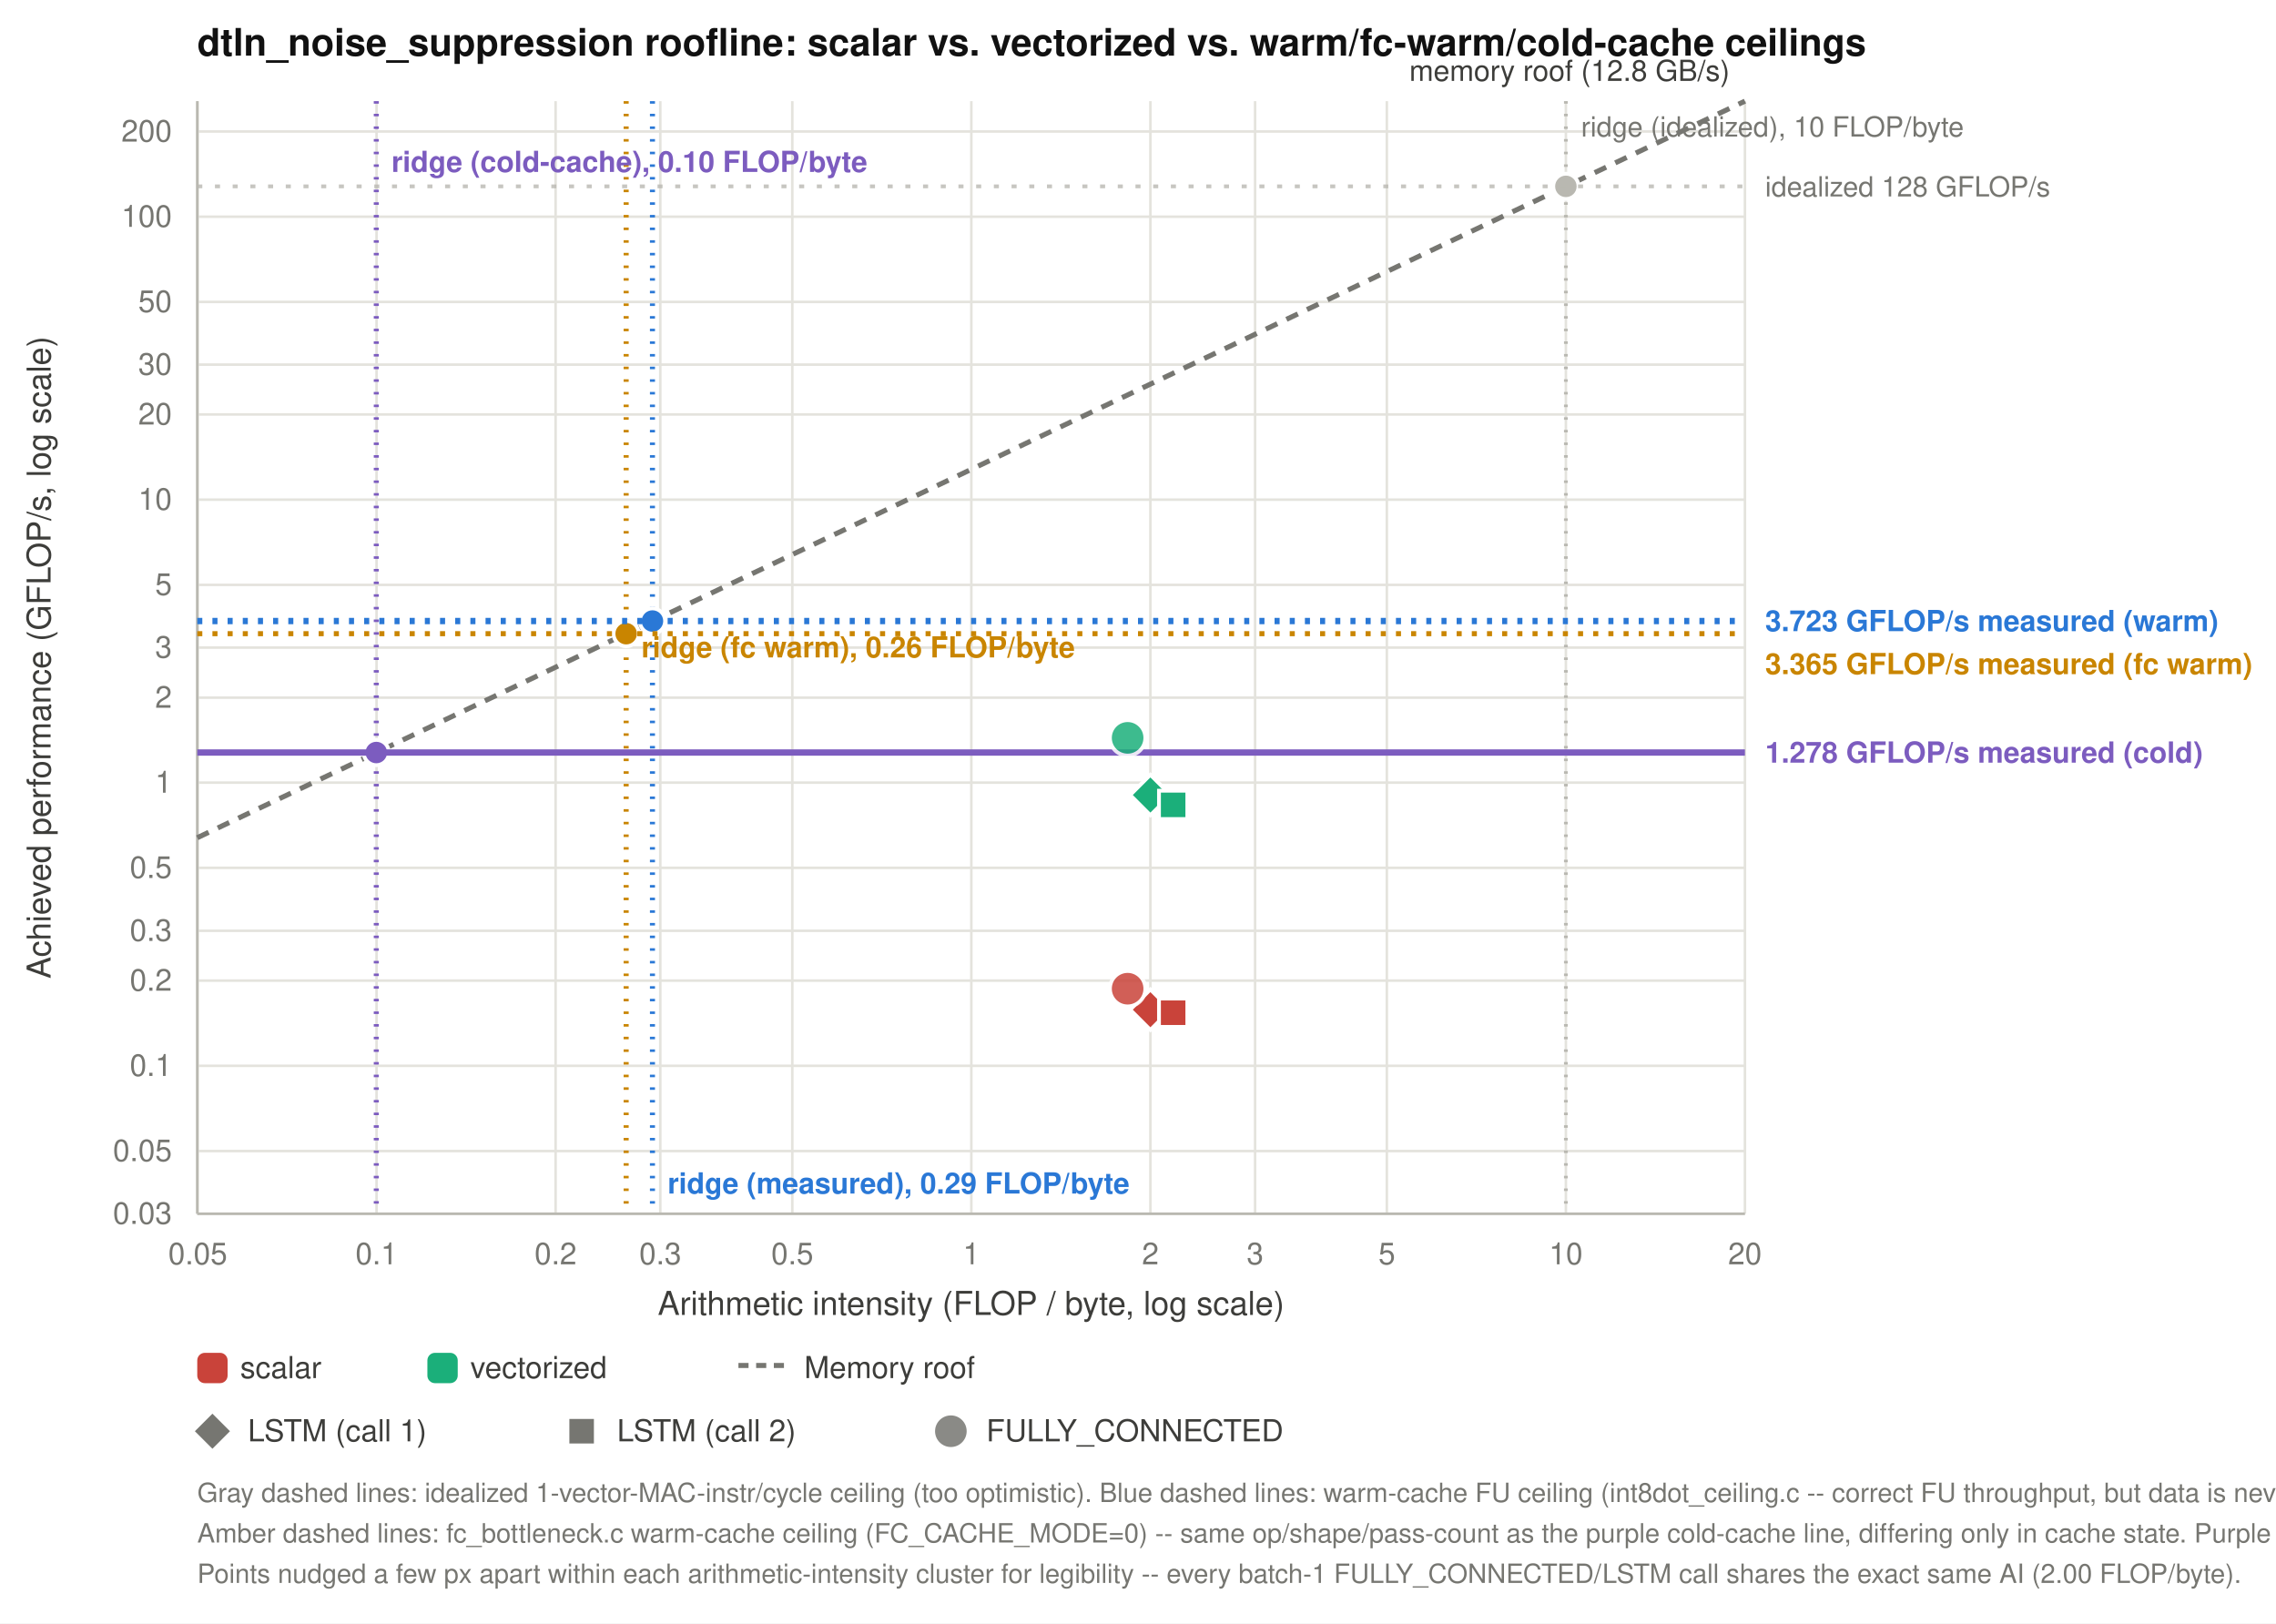
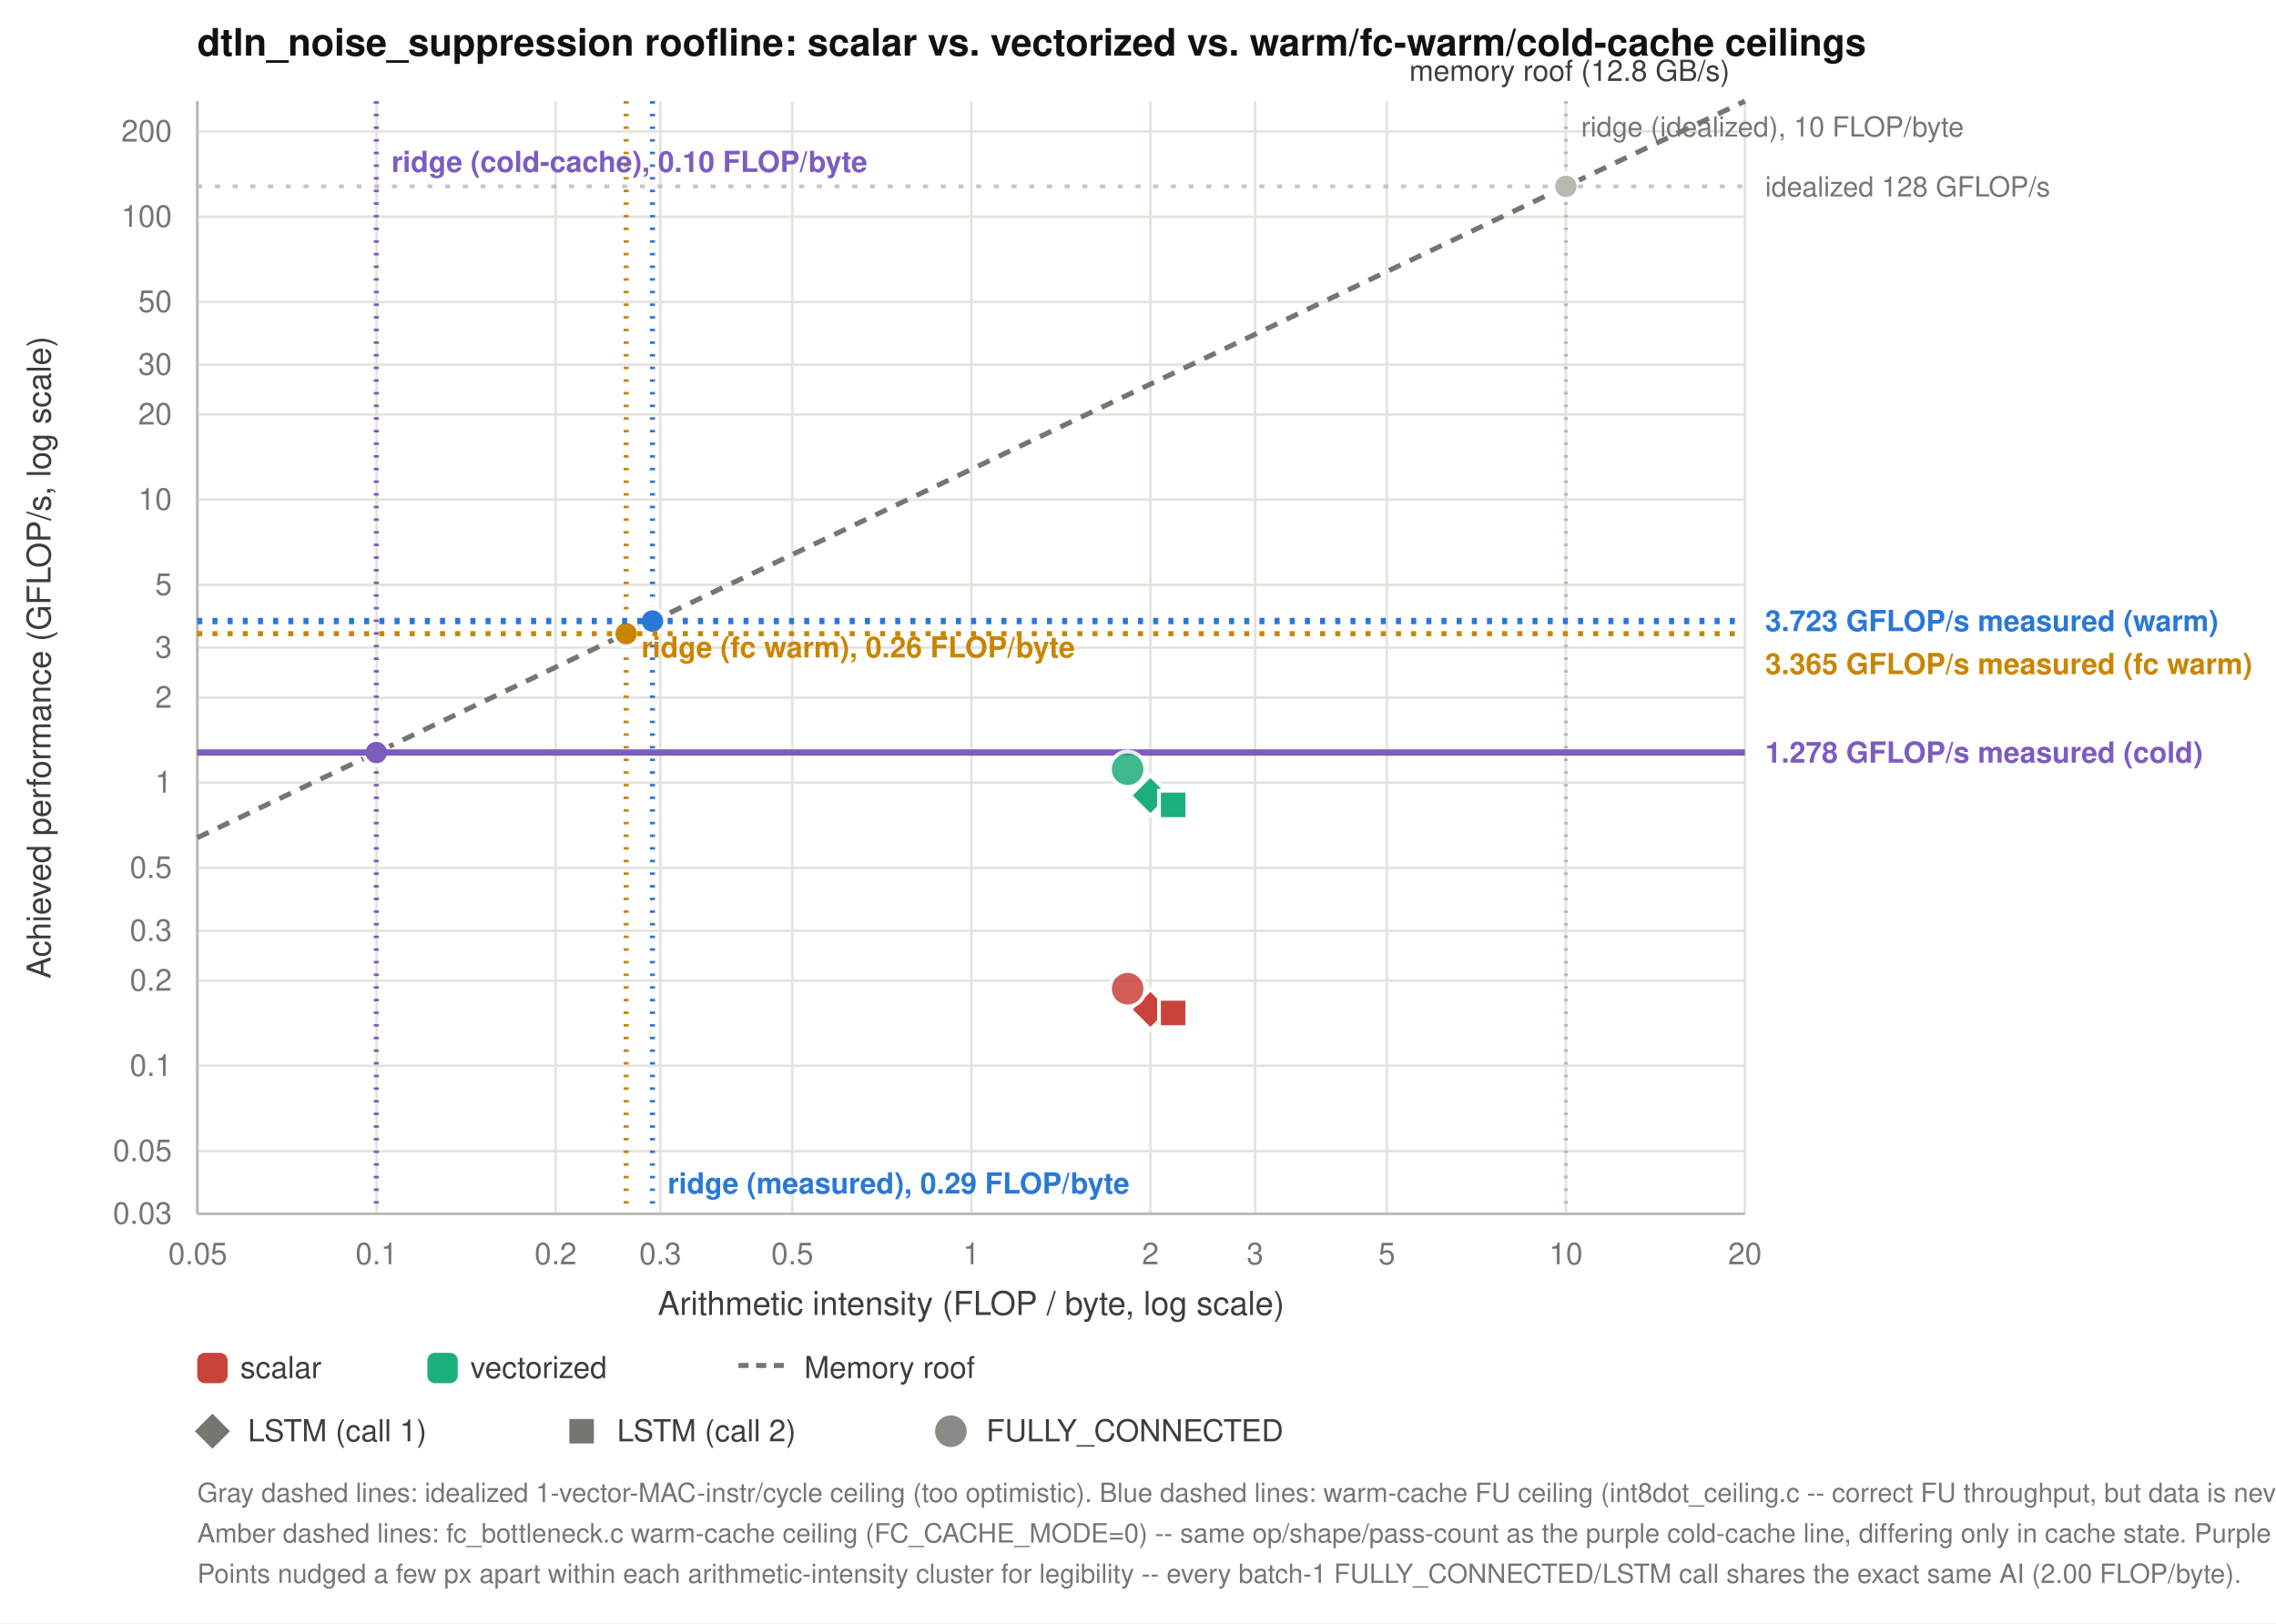
<svg xmlns="http://www.w3.org/2000/svg" viewBox="0 0 900 642" font-family="Helvetica, Arial, sans-serif">
  <rect x="0" y="0" width="900" height="642" fill="#ffffff" />
  <text x="78" y="22" font-size="15" fill="#111111" font-weight="700">dtln_noise_suppression roofline: scalar vs. vectorized vs. warm/fc-warm/cold-cache ceilings</text>
  <line x1="78.2" y1="40" x2="78.2" y2="480" stroke="#e4e3dd" stroke-width="1" />
  <text x="78.2" y="500" font-size="12" fill="#767671" text-anchor="middle">0.05</text>
  <line x1="148.9" y1="40" x2="148.9" y2="480" stroke="#e4e3dd" stroke-width="1" />
  <text x="148.9" y="500" font-size="12" fill="#767671" text-anchor="middle">0.1</text>
  <line x1="219.7" y1="40" x2="219.7" y2="480" stroke="#e4e3dd" stroke-width="1" />
  <text x="219.7" y="500" font-size="12" fill="#767671" text-anchor="middle">0.2</text>
  <line x1="261.1" y1="40" x2="261.1" y2="480" stroke="#e4e3dd" stroke-width="1" />
  <text x="261.1" y="500" font-size="12" fill="#767671" text-anchor="middle">0.3</text>
  <line x1="313.3" y1="40" x2="313.3" y2="480" stroke="#e4e3dd" stroke-width="1" />
  <text x="313.3" y="500" font-size="12" fill="#767671" text-anchor="middle">0.5</text>
  <line x1="384.1" y1="40" x2="384.1" y2="480" stroke="#e4e3dd" stroke-width="1" />
  <text x="384.1" y="500" font-size="12" fill="#767671" text-anchor="middle">1</text>
  <line x1="454.9" y1="40" x2="454.9" y2="480" stroke="#e4e3dd" stroke-width="1" />
  <text x="454.9" y="500" font-size="12" fill="#767671" text-anchor="middle">2</text>
  <line x1="496.3" y1="40" x2="496.3" y2="480" stroke="#e4e3dd" stroke-width="1" />
  <text x="496.3" y="500" font-size="12" fill="#767671" text-anchor="middle">3</text>
  <line x1="548.4" y1="40" x2="548.4" y2="480" stroke="#e4e3dd" stroke-width="1" />
  <text x="548.4" y="500" font-size="12" fill="#767671" text-anchor="middle">5</text>
  <line x1="619.2" y1="40" x2="619.2" y2="480" stroke="#e4e3dd" stroke-width="1" />
  <text x="619.2" y="500" font-size="12" fill="#767671" text-anchor="middle">10</text>
  <line x1="690.0" y1="40" x2="690.0" y2="480" stroke="#e4e3dd" stroke-width="1" />
  <text x="690.0" y="500" font-size="12" fill="#767671" text-anchor="middle">20</text>
  <line x1="78" y1="480.0" x2="690" y2="480.0" stroke="#e4e3dd" stroke-width="1" />
  <text x="68" y="484.0" font-size="12" fill="#767671" text-anchor="end">0.03</text>
  <line x1="78" y1="455.2" x2="690" y2="455.2" stroke="#e4e3dd" stroke-width="1" />
  <text x="68" y="459.2" font-size="12" fill="#767671" text-anchor="end">0.05</text>
  <line x1="78" y1="421.5" x2="690" y2="421.5" stroke="#e4e3dd" stroke-width="1" />
  <text x="68" y="425.5" font-size="12" fill="#767671" text-anchor="end">0.1</text>
  <line x1="78" y1="387.8" x2="690" y2="387.8" stroke="#e4e3dd" stroke-width="1" />
  <text x="68" y="391.8" font-size="12" fill="#767671" text-anchor="end">0.2</text>
  <line x1="78" y1="368.1" x2="690" y2="368.1" stroke="#e4e3dd" stroke-width="1" />
  <text x="68" y="372.1" font-size="12" fill="#767671" text-anchor="end">0.3</text>
  <line x1="78" y1="343.2" x2="690" y2="343.2" stroke="#e4e3dd" stroke-width="1" />
  <text x="68" y="347.2" font-size="12" fill="#767671" text-anchor="end">0.5</text>
  <line x1="78" y1="309.5" x2="690" y2="309.5" stroke="#e4e3dd" stroke-width="1" />
  <text x="68" y="313.5" font-size="12" fill="#767671" text-anchor="end">1</text>
  <line x1="78" y1="275.9" x2="690" y2="275.9" stroke="#e4e3dd" stroke-width="1" />
  <text x="68" y="279.9" font-size="12" fill="#767671" text-anchor="end">2</text>
  <line x1="78" y1="256.1" x2="690" y2="256.1" stroke="#e4e3dd" stroke-width="1" />
  <text x="68" y="260.1" font-size="12" fill="#767671" text-anchor="end">3</text>
  <line x1="78" y1="231.3" x2="690" y2="231.3" stroke="#e4e3dd" stroke-width="1" />
  <text x="68" y="235.3" font-size="12" fill="#767671" text-anchor="end">5</text>
  <line x1="78" y1="197.6" x2="690" y2="197.6" stroke="#e4e3dd" stroke-width="1" />
  <text x="68" y="201.6" font-size="12" fill="#767671" text-anchor="end">10</text>
  <line x1="78" y1="163.9" x2="690" y2="163.9" stroke="#e4e3dd" stroke-width="1" />
  <text x="68" y="167.9" font-size="12" fill="#767671" text-anchor="end">20</text>
  <line x1="78" y1="144.2" x2="690" y2="144.2" stroke="#e4e3dd" stroke-width="1" />
  <text x="68" y="148.2" font-size="12" fill="#767671" text-anchor="end">30</text>
  <line x1="78" y1="119.4" x2="690" y2="119.4" stroke="#e4e3dd" stroke-width="1" />
  <text x="68" y="123.4" font-size="12" fill="#767671" text-anchor="end">50</text>
  <line x1="78" y1="85.7" x2="690" y2="85.7" stroke="#e4e3dd" stroke-width="1" />
  <text x="68" y="89.7" font-size="12" fill="#767671" text-anchor="end">100</text>
  <line x1="78" y1="52.0" x2="690" y2="52.0" stroke="#e4e3dd" stroke-width="1" />
  <text x="68" y="56.0" font-size="12" fill="#767671" text-anchor="end">200</text>
  <line x1="78" y1="480" x2="690" y2="480" stroke="#b9b8b1" stroke-width="1" />
  <line x1="78" y1="40" x2="78" y2="480" stroke="#b9b8b1" stroke-width="1" />
  <text x="384.0" y="520" font-size="13" fill="#3d3d3a" text-anchor="middle">Arithmetic intensity (FLOP / byte, log scale)</text>
  <text x="20" y="260.0" font-size="13" fill="#3d3d3a" text-anchor="middle" transform="rotate(-90 20 260.0)">Achieved performance (GFLOP/s, log scale)</text>
  <line x1="78.0" y1="331.3" x2="690.0" y2="40.0" stroke="#767671" stroke-width="2" stroke-dasharray="5 4" />
  <text x="684.0" y="32.0" font-size="11.5" fill="#3d3d3a" text-anchor="end">memory roof (12.8 GB/s)</text>
  <line x1="258.0" y1="40" x2="258.0" y2="480" stroke="#2a78d6" stroke-width="2" stroke-dasharray="1 4" />
  <circle cx="258.0" cy="245.6" r="5" fill="#2a78d6" stroke="#ffffff" stroke-width="1.5" />
  <text x="264.0" y="472" font-size="11.5" fill="#2a78d6" font-weight="700">ridge (measured), 0.29 FLOP/byte</text>
  <line x1="247.6" y1="40" x2="247.6" y2="480" stroke="#c98500" stroke-width="2" stroke-dasharray="1 4" />
  <circle cx="247.6" cy="250.6" r="5" fill="#c98500" stroke="#ffffff" stroke-width="1.5" />
  <text x="253.6" y="260.0" font-size="11.5" fill="#c98500" font-weight="700">ridge (fc warm), 0.26 FLOP/byte</text>
  <line x1="148.8" y1="40" x2="148.8" y2="480" stroke="#7c5cbf" stroke-width="2" stroke-dasharray="1 4" />
  <circle cx="148.8" cy="297.6" r="5" fill="#7c5cbf" stroke="#ffffff" stroke-width="1.5" />
  <text x="154.8" y="68" font-size="11.5" fill="#7c5cbf" font-weight="700">ridge (cold-cache), 0.10 FLOP/byte</text>
  <line x1="619.2" y1="40" x2="619.2" y2="480" stroke="#b9b8b1" stroke-width="1.5" stroke-dasharray="1 4" />
  <circle cx="619.2" cy="73.7" r="5" fill="#b9b8b1" stroke="#ffffff" stroke-width="1.5" />
  <text x="625.2" y="54" font-size="11" fill="#767671">ridge (idealized), 10 FLOP/byte</text>
  <line x1="78" y1="73.7" x2="690" y2="73.7" stroke="#b9b8b1" stroke-width="1.5" stroke-dasharray="2 5" opacity="0.8" />
  <text x="698" y="77.7" font-size="11" fill="#767671">idealized 128 GFLOP/s</text>
  <line x1="78" y1="245.6" x2="690" y2="245.6" stroke="#2a78d6" stroke-width="2.5" stroke-dasharray="2 4" />
  <text x="698" y="249.6" font-size="11.5" fill="#2a78d6" font-weight="700">3.723 GFLOP/s measured (warm)</text>
  <line x1="78" y1="250.6" x2="690" y2="250.6" stroke="#c98500" stroke-width="2" stroke-dasharray="2 4" />
  <text x="698" y="266.6" font-size="11.5" fill="#c98500" font-weight="700">3.365 GFLOP/s measured (fc warm)</text>
  <line x1="78" y1="297.6" x2="690" y2="297.6" stroke="#7c5cbf" stroke-width="2.5" />
  <text x="698" y="301.6" font-size="11.5" fill="#7c5cbf" font-weight="700">1.278 GFLOP/s measured (cold)</text>
-   <polygon points="454.9,391.3 462.9,399.3 454.9,407.3 446.9,399.3" fill="#c9433a" stroke="#ffffff" stroke-width="1.5" />
-   <polygon points="454.9,306.4 462.9,314.4 454.9,322.4 446.9,314.4" fill="#1baf7a" stroke="#ffffff" stroke-width="1.5" />
-   <rect x="458.3" y="394.9" width="11.2" height="11.2" fill="#c9433a" stroke="#ffffff" stroke-width="1.5" />
+   <polygon points="454.9,391.2 462.9,399.2 454.9,407.2 446.9,399.2" fill="#c9433a" stroke="#ffffff" stroke-width="1.5" />
+   <polygon points="454.9,306.6 462.9,314.6 454.9,322.6 446.9,314.6" fill="#1baf7a" stroke="#ffffff" stroke-width="1.5" />
+   <rect x="458.3" y="395.0" width="11.2" height="11.2" fill="#c9433a" stroke="#ffffff" stroke-width="1.5" />
  <rect x="458.3" y="312.7" width="11.2" height="11.2" fill="#1baf7a" stroke="#ffffff" stroke-width="1.5" />
  <circle cx="445.9" cy="391.0" r="7" fill="#c9433a" stroke="#ffffff" stroke-width="1.5" opacity="0.85" />
-   <circle cx="445.9" cy="291.8" r="7" fill="#1baf7a" stroke="#ffffff" stroke-width="1.5" opacity="0.85" />
+   <circle cx="445.9" cy="304.2" r="7" fill="#1baf7a" stroke="#ffffff" stroke-width="1.5" opacity="0.85" />
  <rect x="78" y="535" width="12" height="12" rx="3" fill="#c9433a" />
  <text x="95" y="545" font-size="12" fill="#3d3d3a">scalar</text>
  <rect x="169" y="535" width="12" height="12" rx="3" fill="#1baf7a" />
  <text x="186" y="545" font-size="12" fill="#3d3d3a">vectorized</text>
  <line x1="292" y1="540" x2="312" y2="540" stroke="#767671" stroke-width="2" stroke-dasharray="4 3" />
  <text x="318" y="545" font-size="12" fill="#3d3d3a">Memory roof</text>
  <polygon points="84.0,558.0 92.0,566.0 84.0,574.0 76.0,566.0" fill="#767671" stroke="#ffffff" stroke-width="1.5" />
  <text x="98" y="570" font-size="12" fill="#3d3d3a">LSTM (call 1)</text>
  <rect x="224.4" y="560.4" width="11.2" height="11.2" fill="#767671" stroke="#ffffff" stroke-width="1.5" />
  <text x="244" y="570" font-size="12" fill="#3d3d3a">LSTM (call 2)</text>
  <circle cx="376.0" cy="566.0" r="7" fill="#767671" stroke="#ffffff" stroke-width="1.5" opacity="0.85" />
  <text x="390" y="570" font-size="12" fill="#3d3d3a">FULLY_CONNECTED</text>
  <text x="78" y="594" font-size="10.5" fill="#767671">Gray dashed lines: idealized 1-vector-MAC-instr/cycle ceiling (too optimistic). Blue dashed lines: warm-cache FU ceiling (int8dot_ceiling.c -- correct FU throughput, but data is never actually this cached).</text>
  <text x="78" y="610" font-size="10.5" fill="#767671">Amber dashed lines: fc_bottleneck.c warm-cache ceiling (FC_CACHE_MODE=0) -- same op/shape/pass-count as the purple cold-cache line, differing only in cache state. Purple solid line: cold-cache ceiling (FC_CACHE_MODE=1) -- the ceiling that actually applies here, since dtln_noise_suppression's single Invoke() call reads every weight tensor exactly once, never cached.</text>
  <text x="78" y="626" font-size="10.5" fill="#767671">Points nudged a few px apart within each arithmetic-intensity cluster for legibility -- every batch-1 FULLY_CONNECTED/LSTM call shares the exact same AI (2.00 FLOP/byte).</text>
</svg>
